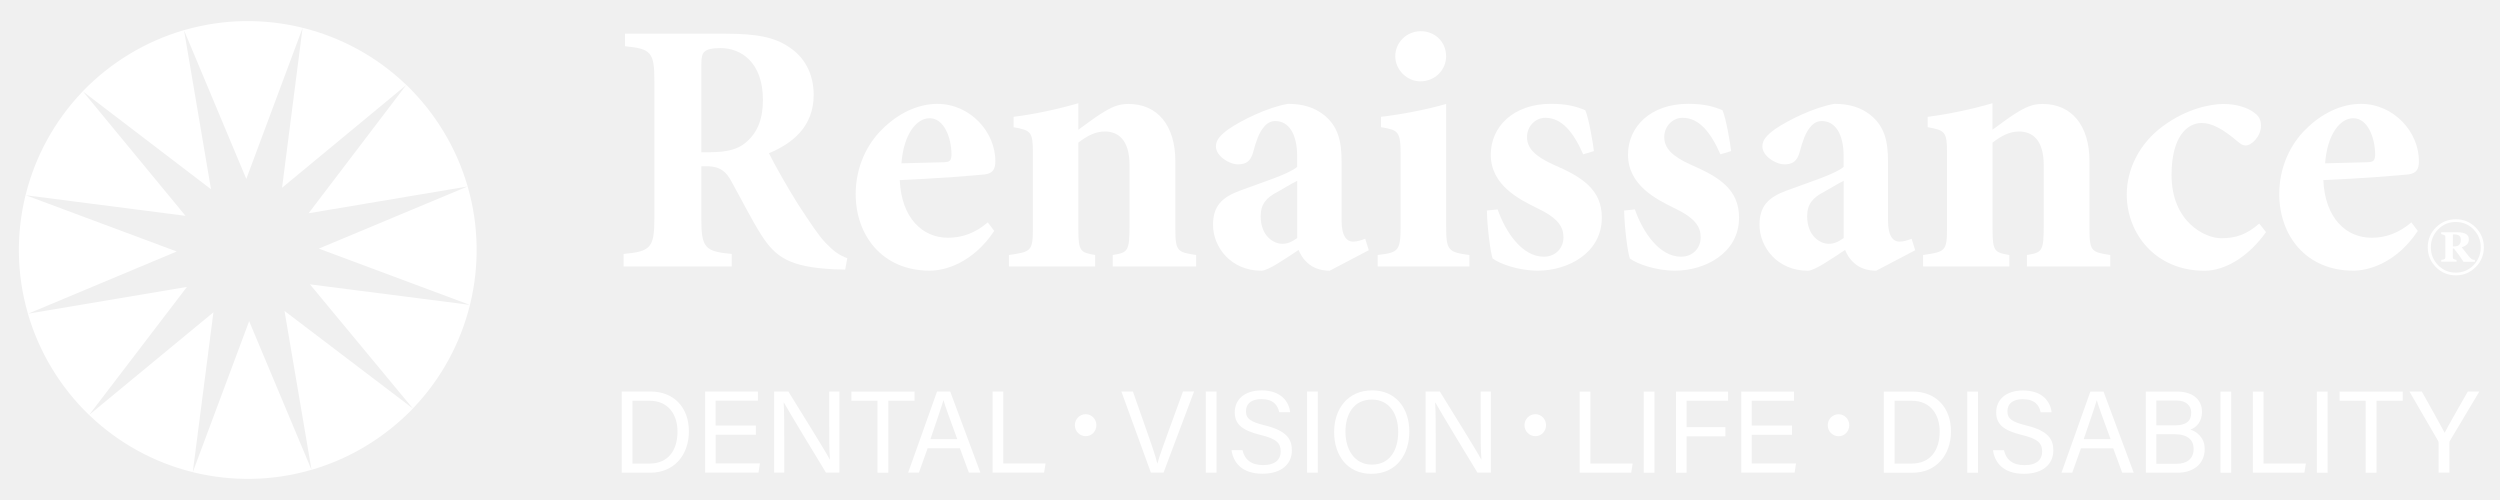
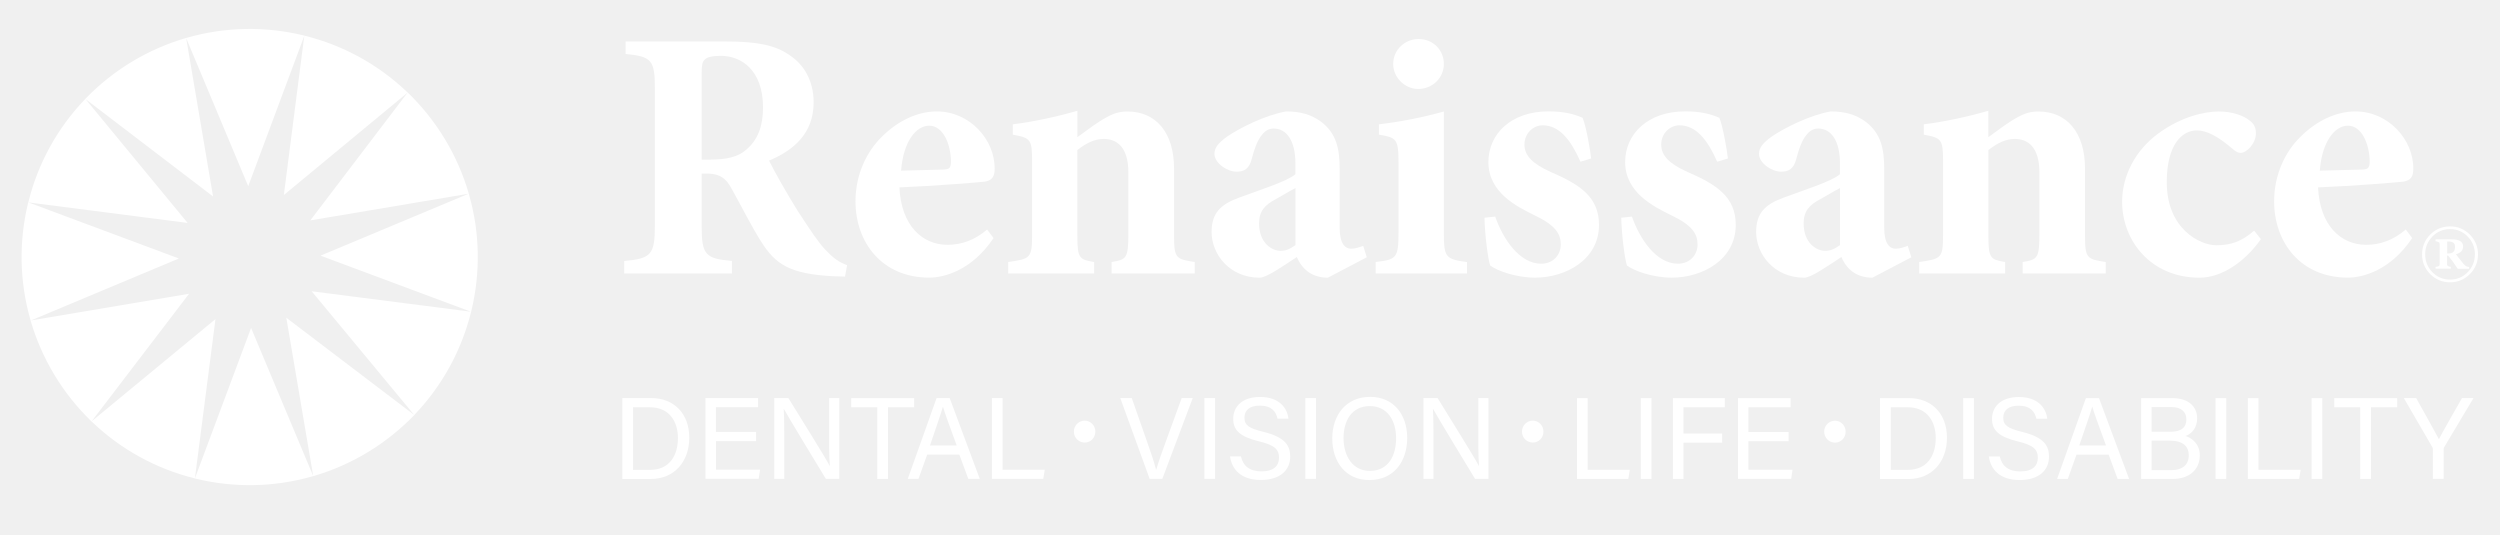
- <svg xmlns="http://www.w3.org/2000/svg" xmlns:xlink="http://www.w3.org/1999/xlink" version="1.1" id="Layer_1" x="0px" y="0px" width="100px" height="20px" viewBox="0 0 100 20" enable-background="new 0 0 100 20" xml:space="preserve">
-   <g>
-     <path fill="#FFFFFF" d="M28.425,6.087c0.602,0,1.089-0.102,1.404-0.385c0.487-0.401,0.688-0.974,0.688-1.703   c0-1.518-0.888-2.076-1.69-2.076c-0.359,0-0.56,0.057-0.643,0.143c-0.102,0.086-0.13,0.229-0.13,0.529V6.09h0.372L28.425,6.087   L28.425,6.087z M33.808,10.785c-0.086,0-0.258-0.013-0.43-0.013c-1.805-0.086-2.362-0.487-2.935-1.388   c-0.372-0.586-0.76-1.359-1.174-2.104c-0.229-0.443-0.487-0.615-0.945-0.63h-0.271v2.091c0,1.174,0.143,1.318,1.216,1.417v0.5   h-4.326v-0.5c1.073-0.099,1.232-0.242,1.232-1.417V3.238c0-1.146-0.13-1.289-1.174-1.388V1.348h4.023   c1.245,0,1.977,0.143,2.549,0.544c0.573,0.372,0.974,1.016,0.974,1.904c0,1.26-0.831,1.932-1.789,2.333   c0.201,0.417,0.745,1.375,1.159,2.034c0.516,0.786,0.815,1.245,1.102,1.547c0.315,0.331,0.544,0.5,0.872,0.617L33.808,10.785z" />
-     <path fill="#FFFFFF" d="M36.058,6.533c0.586-0.016,1.117-0.029,1.703-0.044c0.214-0.013,0.286-0.044,0.299-0.286   c0-0.729-0.315-1.474-0.872-1.474C36.647,4.728,36.144,5.387,36.058,6.533z M39.769,9.238c-0.872,1.302-1.99,1.589-2.578,1.589   c-1.904,0-2.964-1.417-2.964-3.065c0-1.089,0.458-2.005,1.06-2.591c0.63-0.63,1.417-1.016,2.206-1.016   c1.318,0,2.333,1.13,2.32,2.305c0,0.286-0.086,0.471-0.414,0.516c-0.258,0.029-2.005,0.172-3.409,0.229   c0.07,1.531,0.917,2.305,1.932,2.305c0.557,0,1.089-0.185,1.589-0.615L39.769,9.238z" />
-     <path fill="#FFFFFF" d="M44.509,10.658V10.2c0.602-0.099,0.672-0.143,0.672-1.159V6.606c0-1.031-0.471-1.346-0.987-1.346   c-0.359,0-0.688,0.156-1.06,0.445v3.464c0,0.888,0.086,0.932,0.672,1.031v0.458h-3.448V10.2c0.888-0.13,0.958-0.143,0.958-1.102   V6.132c0-0.859-0.07-0.917-0.773-1.044V4.673c0.815-0.102,1.747-0.299,2.591-0.544v1.06c0.286-0.201,0.573-0.43,0.888-0.63   c0.43-0.271,0.701-0.401,1.117-0.401c1.161,0,1.875,0.859,1.875,2.292v2.706c0,0.901,0.086,0.93,0.831,1.044v0.458H44.509z" />
-     <path fill="#FFFFFF" d="M51.885,7.233c-0.258,0.128-0.5,0.286-0.786,0.443c-0.445,0.229-0.672,0.487-0.672,0.974   c0,0.802,0.531,1.102,0.859,1.102c0.201,0,0.357-0.057,0.602-0.229v-2.29H51.885z M53.187,10.829c-0.385,0-0.688-0.13-0.872-0.302   c-0.201-0.172-0.299-0.359-0.372-0.529c-0.544,0.357-1.216,0.831-1.49,0.831c-1.216,0-1.932-0.945-1.932-1.833   c0-0.745,0.344-1.102,1.089-1.375c0.846-0.315,1.948-0.659,2.276-0.945v-0.43c0-0.901-0.344-1.404-0.872-1.404   c-0.185,0-0.344,0.086-0.474,0.258c-0.172,0.201-0.299,0.544-0.414,0.987c-0.099,0.372-0.299,0.487-0.602,0.487   c-0.372,0-0.888-0.344-0.888-0.716c0-0.258,0.172-0.445,0.5-0.688c0.544-0.372,1.56-0.872,2.378-1.016   c0.586,0,1.016,0.13,1.404,0.414c0.617,0.471,0.745,1.089,0.745,1.891v2.362c0,0.659,0.229,0.844,0.458,0.844   c0.172,0,0.328-0.057,0.487-0.115l0.143,0.458L53.187,10.829z" />
-     <path fill="#FFFFFF" d="M55.811,2.251c0-0.573,0.474-1.003,1.018-1.003c0.573,0,1.016,0.43,1.016,1.003   c0,0.544-0.445,1.003-1.031,1.003C56.282,3.254,55.811,2.796,55.811,2.251z M55.108,10.658V10.2   c0.831-0.099,0.917-0.156,0.917-1.174V6.189c0-0.945-0.099-0.987-0.786-1.102V4.673c0.859-0.102,1.805-0.286,2.607-0.516v4.87   c0,0.987,0.07,1.06,0.93,1.174v0.458h-3.667L55.108,10.658L55.108,10.658z" />
-     <path fill="#FFFFFF" d="M63.328,6.173c-0.385-0.872-0.844-1.461-1.518-1.461c-0.372,0-0.729,0.315-0.729,0.773   c0,0.445,0.328,0.773,1.06,1.102c1.161,0.5,1.932,1.003,1.932,2.12c0,1.417-1.359,2.12-2.563,2.12c-0.76,0-1.518-0.271-1.805-0.487   c-0.086-0.229-0.216-1.232-0.229-1.919l0.43-0.044c0.315,0.901,0.974,1.891,1.846,1.891c0.471,0,0.786-0.344,0.786-0.773   c0-0.414-0.201-0.773-1.089-1.188c-0.659-0.328-1.818-0.888-1.818-2.12c0-1.117,0.901-2.034,2.406-2.034   c0.659,0,1.044,0.115,1.375,0.258c0.143,0.328,0.315,1.346,0.344,1.633L63.328,6.173z" />
-     <path fill="#FFFFFF" d="M68.817,6.173c-0.385-0.872-0.844-1.461-1.518-1.461c-0.372,0-0.729,0.315-0.729,0.773   c0,0.445,0.328,0.773,1.06,1.102c1.161,0.5,1.932,1.003,1.932,2.12c0,1.417-1.359,2.12-2.563,2.12c-0.76,0-1.518-0.271-1.805-0.487   c-0.086-0.229-0.216-1.232-0.229-1.919l0.43-0.044c0.315,0.901,0.974,1.891,1.846,1.891c0.471,0,0.786-0.344,0.786-0.773   c0-0.414-0.201-0.773-1.089-1.188c-0.659-0.328-1.818-0.888-1.818-2.12c0-1.117,0.901-2.034,2.406-2.034   c0.659,0,1.044,0.115,1.375,0.258c0.143,0.328,0.315,1.346,0.344,1.633L68.817,6.173z" />
-     <path fill="#FFFFFF" d="M73.744,7.233c-0.258,0.128-0.5,0.286-0.786,0.443c-0.445,0.229-0.672,0.487-0.672,0.974   c0,0.802,0.531,1.102,0.859,1.102c0.201,0,0.357-0.057,0.602-0.229v-2.29H73.744z M75.046,10.829c-0.385,0-0.688-0.13-0.872-0.302   c-0.201-0.172-0.299-0.359-0.372-0.529c-0.544,0.357-1.216,0.831-1.49,0.831c-1.216,0-1.932-0.945-1.932-1.833   c0-0.745,0.344-1.102,1.089-1.375c0.846-0.315,1.948-0.659,2.276-0.945v-0.43c0-0.901-0.344-1.404-0.872-1.404   c-0.185,0-0.344,0.086-0.474,0.258c-0.172,0.201-0.299,0.544-0.414,0.987c-0.099,0.372-0.299,0.487-0.602,0.487   c-0.372,0-0.888-0.344-0.888-0.716c0-0.258,0.172-0.445,0.5-0.688c0.544-0.372,1.56-0.872,2.378-1.016   c0.586,0,1.016,0.13,1.404,0.414c0.615,0.472,0.743,1.09,0.743,1.892v2.362c0,0.659,0.229,0.844,0.458,0.844   c0.172,0,0.328-0.057,0.487-0.115l0.143,0.458L75.046,10.829z" />
-     <path fill="#FFFFFF" d="M81.077,10.658V10.2c0.602-0.099,0.672-0.143,0.672-1.159V6.606c0-1.031-0.471-1.346-0.987-1.346   c-0.359,0-0.688,0.156-1.06,0.445v3.464c0,0.888,0.086,0.932,0.672,1.031v0.458h-3.451V10.2c0.888-0.13,0.958-0.143,0.958-1.102   V6.132c0-0.859-0.07-0.917-0.773-1.044V4.673c0.815-0.102,1.747-0.299,2.591-0.544v1.06c0.286-0.201,0.573-0.43,0.888-0.63   c0.43-0.271,0.701-0.401,1.117-0.401c1.161,0,1.875,0.859,1.875,2.292v2.706c0,0.901,0.086,0.93,0.831,1.044v0.458H81.077z" />
-     <path fill="#FFFFFF" d="M90.641,9.283c-0.659,0.93-1.589,1.547-2.464,1.547c-1.961,0-3.107-1.49-3.107-3.049   c0-1.044,0.531-2.063,1.445-2.734c0.93-0.688,1.875-0.888,2.435-0.888c0.516,0,0.987,0.156,1.232,0.359   c0.201,0.143,0.258,0.315,0.258,0.516c0,0.414-0.372,0.786-0.615,0.786c-0.099,0-0.185-0.044-0.315-0.156   c-0.602-0.516-1.044-0.745-1.445-0.745c-0.573,0-1.203,0.544-1.203,2.076c0,1.904,1.359,2.534,1.977,2.534   c0.602,0,1.016-0.143,1.531-0.586L90.641,9.283z" />
-     <path fill="#FFFFFF" d="M93.004,6.533c0.586-0.016,1.117-0.029,1.703-0.044c0.214-0.013,0.286-0.044,0.299-0.286   c0-0.729-0.315-1.474-0.872-1.474C93.593,4.728,93.09,5.387,93.004,6.533z M96.712,9.238c-0.872,1.302-1.99,1.589-2.578,1.589   c-1.904,0-2.964-1.417-2.964-3.065c0-1.089,0.458-2.005,1.06-2.591c0.63-0.63,1.417-1.016,2.206-1.016   c1.318,0,2.333,1.13,2.32,2.305c0,0.286-0.086,0.471-0.414,0.516c-0.258,0.029-2.005,0.172-3.409,0.229   c0.07,1.531,0.917,2.305,1.932,2.305c0.557,0,1.089-0.185,1.589-0.615L96.712,9.238z" />
-     <path fill="#FFFFFF" d="M98.432,9.593c0-0.078-0.021-0.135-0.065-0.167c-0.044-0.031-0.107-0.049-0.188-0.049h-0.063v0.479h0.06   c0.083,0,0.148-0.021,0.19-0.063C98.409,9.751,98.432,9.684,98.432,9.593z M99.003,10.473h-0.461   c-0.081-0.125-0.148-0.221-0.201-0.294c-0.052-0.07-0.115-0.148-0.185-0.237h-0.044v0.341c0,0.021,0.003,0.039,0.01,0.052   c0.005,0.013,0.021,0.026,0.044,0.034c0.01,0.005,0.026,0.01,0.044,0.016c0.021,0.008,0.036,0.01,0.052,0.01v0.073H97.65v-0.073   c0.016-0.003,0.036-0.005,0.057-0.008c0.023-0.003,0.039-0.008,0.052-0.013c0.021-0.01,0.036-0.021,0.044-0.034   c0.008-0.013,0.01-0.031,0.01-0.052V9.481c0-0.021-0.003-0.039-0.008-0.049c-0.005-0.013-0.021-0.023-0.047-0.034   c-0.016-0.008-0.036-0.013-0.057-0.021c-0.023-0.008-0.039-0.01-0.052-0.013V9.291h0.654c0.148,0,0.26,0.023,0.336,0.07   c0.078,0.047,0.115,0.117,0.115,0.211c0,0.089-0.026,0.156-0.078,0.206c-0.052,0.049-0.12,0.086-0.208,0.112   c0.031,0.042,0.07,0.091,0.117,0.151s0.104,0.133,0.172,0.216c0.018,0.021,0.039,0.047,0.07,0.073   c0.029,0.026,0.055,0.044,0.078,0.052c0.01,0.003,0.026,0.008,0.047,0.01c0.021,0.003,0.036,0.005,0.044,0.005v0.076   C98.996,10.473,99.003,10.473,99.003,10.473z M99.229,9.892c0-0.279-0.096-0.518-0.289-0.716s-0.43-0.297-0.708-0.297   s-0.516,0.099-0.708,0.297c-0.193,0.198-0.289,0.435-0.289,0.716s0.096,0.518,0.289,0.716s0.43,0.297,0.708,0.297   s0.516-0.099,0.708-0.297C99.133,10.41,99.229,10.171,99.229,9.892z M99.354,9.892c0,0.31-0.109,0.576-0.328,0.794   s-0.484,0.328-0.794,0.328s-0.576-0.109-0.794-0.328s-0.328-0.484-0.328-0.794s0.109-0.576,0.328-0.794s0.484-0.328,0.794-0.328   s0.576,0.109,0.794,0.328C99.242,9.317,99.354,9.582,99.354,9.892z" />
-     <g>
-       <g>
-         <g>
-           <defs>
-             <path id="SVGID_1_" d="M12.753,9.944l6.036,2.25l-6.391-0.82l4.115,4.964l-5.133-3.901l1.081,6.357l-2.495-5.948l-2.255,6.039       l0.826-6.393l-4.969,4.102l3.909-5.117l-6.349,1.07l5.94-2.487L1.032,7.81L7.42,8.633L3.32,3.66l5.12,3.909L7.362,1.214       l2.49,5.943l2.25-6.034l-0.82,6.388l4.964-4.107L12.344,8.53l6.354-1.07L12.753,9.944z M18.695,7.42       c-0.219-0.74-0.531-1.464-0.951-2.156c-0.419-0.693-0.914-1.307-1.466-1.844l-0.052-0.047       c-1.161-1.109-2.578-1.875-4.091-2.253l-0.068-0.018c-1.516-0.367-3.125-0.349-4.669,0.094L7.331,1.214       c-0.74,0.219-1.464,0.531-2.156,0.951c-0.69,0.417-1.307,0.914-1.844,1.466L3.284,3.683C2.175,4.845,1.409,6.261,1.031,7.774       L1.013,7.842c-0.367,1.516-0.349,3.125,0.094,4.669l0.018,0.068c0.219,0.74,0.531,1.464,0.951,2.156       c0.419,0.693,0.914,1.307,1.466,1.844l0.052,0.047c1.161,1.109,2.578,1.875,4.091,2.253l0.068,0.018       c1.516,0.367,3.125,0.349,4.669-0.094l0.068-0.018c0.74-0.219,1.464-0.531,2.156-0.951c0.69-0.417,1.307-0.914,1.844-1.466       l0.047-0.052c1.109-1.161,1.875-2.578,2.253-4.091l0.018-0.068c0.367-1.516,0.349-3.125-0.094-4.669L18.695,7.42z" />
-           </defs>
-           <use xlink:href="#SVGID_1_" overflow="visible" fill="#FFFFFF" />
-           <clipPath id="SVGID_2_">
-             <use xlink:href="#SVGID_1_" overflow="visible" />
-           </clipPath>
-         </g>
-       </g>
-     </g>
-     <polygon fill="#FFFFFF" points="63.185,15.663 63.615,15.663 63.615,18.54 65.307,18.54 65.248,18.908 63.188,18.908    63.188,15.663  " />
-     <rect x="65.749" y="15.663" fill="#FFFFFF" width="0.43" height="3.245" />
-     <polygon fill="#FFFFFF" points="67.039,15.663 69.122,15.663 69.122,16.03 67.463,16.03 67.463,17.085 69.015,17.085    69.015,17.452 67.463,17.452 67.463,18.908 67.039,18.908  " />
-     <polygon fill="#FFFFFF" points="71.681,17.392 70.069,17.392 70.069,18.538 71.84,18.538 71.785,18.905 69.65,18.905 69.65,15.663    71.761,15.663 71.761,16.03 70.069,16.03 70.069,17.022 71.681,17.022  " />
-     <path fill="#FFFFFF" d="M75.783,18.543h0.68c0.766,0,1.125-0.549,1.125-1.281c0-0.638-0.331-1.232-1.125-1.232h-0.68V18.543z    M75.354,15.663h1.156c0.914,0,1.529,0.625,1.529,1.591c0,0.961-0.602,1.656-1.544,1.656h-1.143v-3.247H75.354z" />
-     <rect x="78.69" y="15.663" fill="#FFFFFF" width="0.43" height="3.245" />
-     <path fill="#FFFFFF" d="M80.157,18.004c0.089,0.391,0.354,0.602,0.826,0.602c0.503,0,0.703-0.237,0.703-0.544   c0-0.326-0.159-0.508-0.807-0.661c-0.766-0.188-1.031-0.448-1.031-0.904c0-0.484,0.354-0.878,1.078-0.878   c0.773,0,1.091,0.448,1.138,0.872h-0.438c-0.06-0.284-0.237-0.523-0.714-0.523c-0.396,0-0.615,0.177-0.615,0.484   c0,0.302,0.182,0.424,0.75,0.565c0.922,0.224,1.086,0.583,1.086,1.003c0,0.523-0.388,0.932-1.18,0.932   c-0.815,0-1.167-0.448-1.234-0.945h0.438C80.157,18.007,80.157,18.004,80.157,18.004z" />
-     <path fill="#FFFFFF" d="M84.422,17.564c-0.313-0.854-0.479-1.305-0.549-1.552h-0.005c-0.078,0.276-0.271,0.826-0.518,1.552H84.422z    M83.238,17.934l-0.349,0.974h-0.43l1.156-3.245h0.526l1.208,3.245h-0.461l-0.359-0.974C84.529,17.934,83.238,17.934,83.238,17.934   z" />
-     <path fill="#FFFFFF" d="M86.253,18.553h0.802c0.406,0,0.69-0.19,0.69-0.596c0-0.349-0.224-0.589-0.773-0.589h-0.719V18.553z    M86.995,17.014c0.471,0,0.654-0.188,0.654-0.503c0-0.289-0.206-0.49-0.589-0.49h-0.807v0.992L86.995,17.014L86.995,17.014z    M85.833,15.663h1.245c0.685,0,1.003,0.365,1.003,0.813c0,0.378-0.214,0.62-0.466,0.708c0.229,0.07,0.573,0.299,0.573,0.773   c0,0.612-0.466,0.951-1.081,0.951h-1.273L85.833,15.663L85.833,15.663z" />
-     <rect x="88.819" y="15.663" fill="#FFFFFF" width="0.43" height="3.245" />
-     <polygon fill="#FFFFFF" points="90.113,15.663 90.542,15.663 90.542,18.54 92.235,18.54 92.175,18.908 90.115,18.908    90.115,15.663  " />
-     <rect x="92.675" y="15.663" fill="#FFFFFF" width="0.43" height="3.245" />
-     <polygon fill="#FFFFFF" points="94.628,16.03 93.584,16.03 93.584,15.663 96.11,15.663 96.11,16.03 95.06,16.03 95.06,18.908    94.626,18.908 94.626,16.03  " />
-     <path fill="#FFFFFF" d="M97.543,18.908v-1.19c0-0.034-0.005-0.065-0.023-0.089l-1.143-1.969h0.495   c0.294,0.526,0.766,1.367,0.914,1.651c0.141-0.279,0.625-1.122,0.927-1.651h0.461l-1.18,1.977c-0.01,0.018-0.018,0.036-0.018,0.083   v1.185h-0.432v0.003H97.543z" />
-     <path fill="#FFFFFF" d="M25.298,18.543h0.68c0.766,0,1.122-0.549,1.122-1.281c0-0.638-0.331-1.232-1.122-1.232h-0.68V18.543z    M24.871,15.661h1.156c0.914,0,1.529,0.625,1.529,1.591c0,0.961-0.602,1.656-1.544,1.656h-1.143v-3.247   C24.869,15.661,24.871,15.661,24.871,15.661z" />
-     <polygon fill="#FFFFFF" points="30.239,17.39 28.627,17.39 28.627,18.536 30.397,18.536 30.34,18.903 28.205,18.903 28.205,15.661    30.317,15.661 30.317,16.028 28.624,16.028 28.624,17.02 30.236,17.02 30.236,17.39  " />
-     <path fill="#FFFFFF" d="M30.966,18.905V15.66h0.568c0.466,0.76,1.479,2.372,1.659,2.724h0.005   c-0.034-0.414-0.029-0.927-0.029-1.456V15.66h0.406v3.245h-0.536c-0.43-0.703-1.482-2.438-1.682-2.802h-0.01   c0.023,0.367,0.023,0.919,0.023,1.505v1.297C31.37,18.905,30.966,18.905,30.966,18.905z" />
-     <polygon fill="#FFFFFF" points="35.1,16.03 34.056,16.03 34.056,15.663 36.582,15.663 36.582,16.03 35.532,16.03 35.532,18.908    35.1,18.908  " />
-     <path fill="#FFFFFF" d="M38.29,17.564c-0.313-0.854-0.479-1.305-0.549-1.552h-0.005c-0.078,0.276-0.271,0.826-0.518,1.552H38.29z    M37.105,17.931l-0.349,0.974h-0.43l1.156-3.245h0.526l1.208,3.245h-0.461l-0.359-0.974H37.105z" />
-     <polygon fill="#FFFFFF" points="39.7,15.661 40.13,15.661 40.13,18.538 41.823,18.538 41.763,18.905 39.703,18.905 39.703,15.661     " />
-     <path fill="#FFFFFF" d="M46.035,18.905l-1.18-3.245h0.461l0.568,1.617c0.167,0.477,0.336,0.956,0.406,1.255h0.01   c0.07-0.266,0.253-0.768,0.424-1.24l0.596-1.633h0.443l-1.221,3.245h-0.507V18.905z" />
-     <rect x="48.231" y="15.661" fill="#FFFFFF" width="0.43" height="3.245" />
-     <path fill="#FFFFFF" d="M49.699,18.001c0.089,0.391,0.354,0.602,0.826,0.602c0.503,0,0.703-0.237,0.703-0.544   c0-0.326-0.159-0.508-0.807-0.661c-0.766-0.188-1.031-0.448-1.031-0.904c0-0.484,0.354-0.878,1.078-0.878   c0.773,0,1.091,0.448,1.138,0.872h-0.438c-0.06-0.284-0.237-0.523-0.714-0.523c-0.396,0-0.615,0.177-0.615,0.484   c0,0.302,0.182,0.424,0.75,0.565c0.922,0.224,1.086,0.583,1.086,1.003c0,0.523-0.388,0.932-1.18,0.932   c-0.815,0-1.167-0.448-1.234-0.945h0.438C49.699,18.004,49.699,18.001,49.699,18.001z" />
-     <rect x="52.283" y="15.661" fill="#FFFFFF" width="0.43" height="3.245" />
-     <path fill="#FFFFFF" d="M53.818,17.27c0,0.701,0.354,1.315,1.055,1.315c0.75,0,1.055-0.62,1.055-1.31   c0-0.701-0.341-1.292-1.055-1.292C54.139,15.983,53.818,16.58,53.818,17.27z M56.373,17.265c0,0.896-0.497,1.688-1.521,1.688   c-0.956,0-1.487-0.737-1.487-1.669c0-0.927,0.542-1.669,1.523-1.669C55.805,15.614,56.373,16.298,56.373,17.265z" />
-     <path fill="#FFFFFF" d="M57.025,18.905V15.66h0.568c0.466,0.76,1.477,2.372,1.659,2.724h0.005   c-0.034-0.414-0.029-0.927-0.029-1.456V15.66h0.406v3.245h-0.536c-0.43-0.703-1.482-2.438-1.682-2.802h-0.01   c0.023,0.367,0.023,0.919,0.023,1.505v1.297C57.429,18.905,57.025,18.905,57.025,18.905z" />
-     <path fill="#FFFFFF" d="M43.855,17.007c0,0.247-0.19,0.44-0.424,0.44c-0.242,0-0.437-0.193-0.437-0.44   c0-0.242,0.193-0.44,0.437-0.44C43.665,16.569,43.855,16.765,43.855,17.007z" />
-     <path fill="#FFFFFF" d="M61.842,17.007c0,0.247-0.19,0.44-0.424,0.44c-0.242,0-0.438-0.193-0.438-0.44   c0-0.242,0.193-0.44,0.438-0.44C61.652,16.569,61.842,16.765,61.842,17.007z" />
-     <path fill="#FFFFFF" d="M73.971,17.009c0,0.247-0.19,0.44-0.424,0.44c-0.242,0-0.437-0.193-0.437-0.44   c0-0.242,0.193-0.44,0.437-0.44C73.781,16.572,73.971,16.767,73.971,17.009z" />
-   </g>
+ <svg xmlns="http://www.w3.org/2000/svg" version="1.1" id="Layer_1" x="0px" y="0px" width="201px" height="43px" viewBox="0 0 201 43" enable-background="new 0 0 201 43" xml:space="preserve">
+   <path fill="#FFFFFF" d="M67.94,22.239c-0.172,0-0.516-0.026-0.861-0.026c-3.615-0.172-4.731-0.975-5.879-2.78  c-0.746-1.174-1.523-2.723-2.352-4.215c-0.459-0.887-0.975-1.231-1.893-1.262h-0.542v4.189c0,2.352,0.287,2.639,2.436,2.838v1.001  h-8.664v-1.001c2.149-0.198,2.467-0.485,2.467-2.838V7.122c0-2.295-0.261-2.582-2.353-2.78V3.335h8.059  c2.493,0,3.959,0.287,5.107,1.09c1.148,0.746,1.951,2.034,1.951,3.813c0,2.525-1.664,3.87-3.583,4.674  c0.402,0.835,1.492,2.754,2.321,4.074c1.033,1.575,1.633,2.493,2.206,3.098c0.631,0.662,1.09,1.001,1.747,1.236L67.94,22.239z   M57.159,12.829c1.205,0,2.18-0.204,2.812-0.772c0.975-0.803,1.377-1.951,1.377-3.411c0-3.041-1.779-4.157-3.385-4.157  c-0.72,0-1.122,0.115-1.288,0.287c-0.203,0.172-0.261,0.459-0.261,1.059v7h0.746V12.829z" />
+   <path fill="#FFFFFF" d="M79.881,19.14c-1.747,2.608-3.985,3.182-5.164,3.182c-3.813,0-5.936-2.838-5.936-6.139  c0-2.18,0.918-4.016,2.123-5.19c1.262-1.262,2.838-2.034,4.418-2.034c2.639,0,4.674,2.264,4.648,4.616  c0,0.574-0.172,0.944-0.829,1.033c-0.516,0.057-4.016,0.344-6.828,0.459c0.141,3.067,1.836,4.616,3.87,4.616  c1.116,0,2.18-0.37,3.182-1.231L79.881,19.14z M72.448,13.721c1.174-0.031,2.238-0.057,3.411-0.089  c0.428-0.026,0.574-0.089,0.6-0.574c0-1.461-0.631-2.952-1.747-2.952C73.626,10.106,72.62,11.425,72.448,13.721z" />
+   <path fill="#FFFFFF" d="M89.374,21.983v-0.918c1.205-0.198,1.346-0.287,1.346-2.321v-4.877c0-2.066-0.944-2.697-1.977-2.697  c-0.72,0-1.377,0.313-2.123,0.892V19c0,1.779,0.172,1.867,1.346,2.066v0.918H81.06v-0.918c1.779-0.261,1.92-0.287,1.92-2.206v-5.941  c0-1.721-0.141-1.836-1.549-2.092V9.996c1.633-0.203,3.5-0.6,5.19-1.09v2.123c0.574-0.402,1.148-0.861,1.779-1.262  c0.861-0.542,1.403-0.803,2.238-0.803c2.326,0,3.756,1.721,3.756,4.59v5.42c0,1.805,0.172,1.862,1.664,2.092v0.918H89.374z" />
+   <path fill="#FFFFFF" d="M106.759,22.327c-0.772,0-1.377-0.261-1.747-0.605c-0.402-0.344-0.6-0.72-0.746-1.059  c-1.091,0.715-2.436,1.664-2.984,1.664c-2.436,0-3.87-1.893-3.87-3.672c0-1.492,0.689-2.206,2.18-2.754  c1.695-0.631,3.902-1.32,4.559-1.894v-0.861c0-1.805-0.689-2.811-1.748-2.811c-0.37,0-0.688,0.172-0.949,0.516  c-0.344,0.402-0.6,1.09-0.829,1.977c-0.198,0.746-0.6,0.976-1.205,0.976c-0.746,0-1.779-0.689-1.779-1.434  c0-0.516,0.344-0.892,1.002-1.377c1.09-0.746,3.124-1.747,4.762-2.034c1.174,0,2.034,0.261,2.812,0.829  c1.236,0.944,1.491,2.18,1.491,3.787v4.731c0,1.32,0.459,1.69,0.918,1.69c0.345,0,0.658-0.115,0.976-0.23l0.287,0.918  L106.759,22.327z M104.151,15.124c-0.516,0.256-1.002,0.574-1.575,0.887c-0.892,0.459-1.346,0.975-1.346,1.951  c0,1.607,1.064,2.206,1.721,2.206c0.402,0,0.715-0.115,1.205-0.459v-4.585H104.151z" />
+   <path fill="#FFFFFF" d="M110.604,21.983v-0.918c1.663-0.198,1.836-0.313,1.836-2.353v-5.68c0-1.894-0.199-1.977-1.576-2.207V9.996  c1.722-0.203,3.615-0.574,5.222-1.033v9.754c0,1.977,0.141,2.123,1.862,2.353v0.918h-7.344V21.983z M112.012,5.145  c0-1.148,0.949-2.008,2.039-2.008c1.148,0,2.035,0.861,2.035,2.008c0,1.09-0.892,2.008-2.066,2.008  C112.956,7.154,112.012,6.236,112.012,5.145z" />
+   <path fill="#FFFFFF" d="M127.068,13.001c-0.772-1.747-1.69-2.926-3.041-2.926c-0.746,0-1.461,0.631-1.461,1.549  c0,0.892,0.658,1.549,2.123,2.207c2.327,1.002,3.871,2.008,3.871,4.246c0,2.838-2.723,4.246-5.133,4.246  c-1.523,0-3.041-0.542-3.615-0.975c-0.172-0.459-0.433-2.467-0.459-3.844l0.861-0.089c0.631,1.805,1.951,3.787,3.698,3.787  c0.944,0,1.575-0.688,1.575-1.549c0-0.829-0.401-1.549-2.18-2.378c-1.32-0.657-3.641-1.779-3.641-4.246  c0-2.238,1.805-4.074,4.82-4.074c1.32,0,2.092,0.23,2.754,0.516c0.287,0.657,0.631,2.697,0.689,3.271L127.068,13.001z" />
+   <path fill="#FFFFFF" d="M138.063,13.001c-0.772-1.747-1.69-2.926-3.041-2.926c-0.746,0-1.46,0.631-1.46,1.549  c0,0.892,0.657,1.549,2.123,2.207c2.326,1.002,3.87,2.008,3.87,4.246c0,2.838-2.723,4.246-5.133,4.246  c-1.523,0-3.041-0.542-3.614-0.975c-0.172-0.459-0.433-2.467-0.459-3.844l0.86-0.089c0.631,1.805,1.951,3.787,3.699,3.787  c0.944,0,1.575-0.688,1.575-1.549c0-0.829-0.402-1.549-2.181-2.378c-1.319-0.657-3.64-1.779-3.64-4.246  c0-2.238,1.804-4.074,4.819-4.074c1.32,0,2.092,0.23,2.754,0.516c0.287,0.657,0.632,2.697,0.689,3.271L138.063,13.001z" />
+   <path fill="#FFFFFF" d="M150.541,22.327c-0.772,0-1.377-0.261-1.747-0.605c-0.402-0.344-0.6-0.72-0.746-1.059  c-1.09,0.715-2.436,1.664-2.984,1.664c-2.436,0-3.87-1.893-3.87-3.672c0-1.492,0.688-2.206,2.18-2.754  c1.695-0.631,3.902-1.32,4.559-1.894v-0.861c0-1.805-0.689-2.811-1.747-2.811c-0.371,0-0.689,0.172-0.95,0.516  c-0.344,0.402-0.6,1.09-0.829,1.977c-0.198,0.746-0.6,0.976-1.205,0.976c-0.746,0-1.779-0.689-1.779-1.434  c0-0.516,0.345-0.892,1.002-1.377c1.09-0.746,3.124-1.747,4.762-2.034c1.174,0,2.034,0.261,2.812,0.829  c1.236,0.944,1.491,2.18,1.491,3.787v4.731c0,1.32,0.459,1.69,0.918,1.69c0.345,0,0.658-0.115,0.976-0.23l0.287,0.918  L150.541,22.327z M147.933,15.124c-0.516,0.256-1.001,0.574-1.575,0.887c-0.892,0.459-1.346,0.975-1.346,1.951  c0,1.607,1.064,2.206,1.721,2.206c0.402,0,0.715-0.115,1.205-0.459v-4.585H147.933z" />
+   <path fill="#FFFFFF" d="M162.622,21.983v-0.918c1.205-0.198,1.346-0.287,1.346-2.321v-4.877c0-2.066-0.944-2.697-1.977-2.697  c-0.72,0-1.377,0.313-2.123,0.892V19c0,1.779,0.172,1.867,1.346,2.066v0.918h-6.912v-0.918c1.779-0.261,1.92-0.287,1.92-2.206  v-5.941c0-1.721-0.141-1.836-1.55-2.092V9.996c1.633-0.203,3.501-0.6,5.191-1.09v2.123c0.573-0.402,1.147-0.861,1.778-1.262  c0.861-0.542,1.403-0.803,2.238-0.803c2.326,0,3.756,1.721,3.756,4.59v5.42c0,1.805,0.172,1.862,1.664,2.092v0.918H162.622z" />
+   <path fill="#FFFFFF" d="M181.776,19.229c-1.319,1.862-3.181,3.098-4.934,3.098c-3.928,0-6.223-2.984-6.223-6.108  c0-2.092,1.064-4.131,2.895-5.477c1.862-1.377,3.756-1.779,4.877-1.779c1.033,0,1.977,0.313,2.467,0.72  c0.402,0.287,0.517,0.631,0.517,1.033c0,0.829-0.746,1.575-1.231,1.575c-0.198,0-0.371-0.089-0.631-0.313  c-1.205-1.033-2.092-1.492-2.895-1.492c-1.148,0-2.41,1.09-2.41,4.157c0,3.813,2.723,5.075,3.959,5.075  c1.205,0,2.034-0.287,3.067-1.174L181.776,19.229z" />
+   <path fill="#FFFFFF" d="M193.94,19.14c-1.747,2.608-3.985,3.182-5.164,3.182c-3.813,0-5.936-2.838-5.936-6.139  c0-2.18,0.918-4.016,2.123-5.19c1.262-1.262,2.838-2.034,4.418-2.034c2.64,0,4.674,2.264,4.648,4.616  c0,0.574-0.172,0.944-0.83,1.033c-0.516,0.057-4.016,0.344-6.828,0.459c0.141,3.067,1.837,4.616,3.871,4.616  c1.116,0,2.18-0.37,3.182-1.231L193.94,19.14z M186.512,13.721c1.174-0.031,2.238-0.057,3.412-0.089  c0.427-0.026,0.573-0.089,0.6-0.574c0-1.461-0.632-2.952-1.748-2.952C187.691,10.106,186.684,11.425,186.512,13.721z" />
+   <path fill="#FFFFFF" d="M199.231,20.45c0,0.621-0.219,1.153-0.657,1.591c-0.439,0.438-0.971,0.657-1.591,0.657  c-0.621,0-1.153-0.219-1.591-0.657c-0.438-0.438-0.658-0.97-0.658-1.591c0-0.621,0.22-1.153,0.658-1.591s0.97-0.657,1.591-0.657  c0.62,0,1.152,0.219,1.591,0.657C199.007,19.297,199.231,19.829,199.231,20.45z M198.98,20.45c0-0.558-0.193-1.038-0.579-1.434  s-0.86-0.595-1.418-0.595s-1.033,0.198-1.419,0.595s-0.579,0.871-0.579,1.434c0,0.563,0.193,1.038,0.579,1.434  c0.386,0.396,0.861,0.595,1.419,0.595s1.032-0.198,1.418-0.595C198.787,21.488,198.98,21.008,198.98,20.45z M198.527,21.613h-0.924  c-0.161-0.25-0.297-0.443-0.401-0.589c-0.105-0.141-0.23-0.297-0.371-0.475h-0.088v0.683c0,0.042,0.005,0.078,0.021,0.104  c0.01,0.026,0.041,0.052,0.088,0.068c0.021,0.01,0.052,0.021,0.089,0.031c0.042,0.016,0.073,0.021,0.104,0.021v0.146h-1.226v-0.146  c0.032-0.005,0.073-0.01,0.115-0.016c0.047-0.005,0.078-0.016,0.105-0.026c0.041-0.021,0.073-0.042,0.088-0.068  c0.016-0.026,0.021-0.063,0.021-0.104v-1.617c0-0.042-0.005-0.078-0.016-0.099c-0.01-0.026-0.041-0.047-0.093-0.068  c-0.032-0.016-0.073-0.026-0.115-0.042c-0.047-0.016-0.078-0.021-0.105-0.026v-0.146h1.31c0.297,0,0.521,0.047,0.673,0.141  c0.156,0.094,0.229,0.235,0.229,0.423c0,0.177-0.052,0.313-0.156,0.412c-0.105,0.099-0.24,0.172-0.418,0.224  c0.063,0.083,0.141,0.183,0.235,0.303c0.094,0.12,0.209,0.266,0.344,0.433c0.037,0.042,0.079,0.094,0.141,0.146  c0.058,0.052,0.11,0.089,0.157,0.104c0.021,0.005,0.052,0.016,0.094,0.021c0.041,0.005,0.073,0.01,0.088,0.01v0.151H198.527z   M197.384,19.85c0-0.156-0.041-0.271-0.13-0.334s-0.214-0.099-0.376-0.099h-0.125v0.96h0.12c0.167,0,0.297-0.042,0.381-0.125  C197.337,20.168,197.384,20.032,197.384,19.85z" />
+   <path fill="#FFFFFF" d="M37.671,15.499c-0.438-1.481-1.064-2.931-1.904-4.319c-0.84-1.388-1.831-2.619-2.937-3.693l-0.104-0.094  c-2.326-2.222-5.164-3.756-8.195-4.512l-0.136-0.037c-3.036-0.735-6.259-0.699-9.353,0.188l-0.136,0.037  c-1.481,0.438-2.932,1.064-4.319,1.904C9.207,5.808,7.97,6.804,6.896,7.91L6.802,8.014C4.58,10.34,3.046,13.178,2.29,16.209  l-0.037,0.136c-0.735,3.036-0.699,6.259,0.188,9.353l0.037,0.136c0.438,1.481,1.064,2.932,1.904,4.319  c0.84,1.388,1.831,2.619,2.937,3.693l0.104,0.094c2.326,2.222,5.164,3.756,8.195,4.512l0.136,0.037  c3.036,0.736,6.259,0.699,9.353-0.188l0.136-0.036c1.481-0.438,2.932-1.064,4.319-1.904c1.382-0.835,2.618-1.831,3.693-2.937  l0.094-0.104c2.222-2.326,3.756-5.164,4.512-8.195l0.036-0.136c0.736-3.036,0.699-6.259-0.188-9.353L37.671,15.499z M25.768,20.554  l12.091,4.507l-12.801-1.643l8.242,9.942l-10.281-7.814l2.165,12.733l-4.997-11.914L15.67,38.461l1.654-12.806L7.371,33.87  l7.829-10.25L2.483,25.765l11.898-4.982L2.29,16.276l12.795,1.648l-8.21-9.958l10.255,7.829l-2.16-12.727l4.987,11.903l4.507-12.086  l-1.643,12.795l9.942-8.226l-7.814,10.265l12.727-2.144L25.768,20.554z" />
+   <path fill="#FFFFFF" d="M126.785,32.008h0.861v5.764h3.39l-0.12,0.735h-4.126v-6.499H126.785z" />
+   <path fill="#FFFFFF" d="M132.78,32.008v6.499h-0.861v-6.499H132.78z" />
+   <path fill="#FFFFFF" d="M134.503,32.008h4.172v0.736h-3.322v2.112h3.109v0.736h-3.109v2.916h-0.85V32.008z" />
+   <path fill="#FFFFFF" d="M143.801,35.472h-3.228v2.295h3.547l-0.11,0.735h-4.277v-6.494h4.23v0.736h-3.39v1.987h3.228V35.472z" />
+   <path fill="#FFFFFF" d="M151.158,32.008h2.316c1.831,0,3.062,1.252,3.062,3.187c0,1.925-1.205,3.318-3.093,3.318h-2.29v-6.505  H151.158z M152.019,37.777h1.361c1.534,0,2.254-1.101,2.254-2.566c0-1.278-0.663-2.467-2.254-2.467h-1.361V37.777z" />
+   <path fill="#FFFFFF" d="M158.702,32.008v6.499h-0.86v-6.499H158.702z" />
+   <path fill="#FFFFFF" d="M160.78,36.698c0.177,0.782,0.71,1.205,1.654,1.205c1.006,0,1.408-0.475,1.408-1.09  c0-0.652-0.318-1.017-1.617-1.325c-1.534-0.375-2.066-0.897-2.066-1.81c0-0.97,0.71-1.758,2.16-1.758  c1.549,0,2.185,0.897,2.279,1.747h-0.876c-0.12-0.569-0.475-1.049-1.429-1.049c-0.793,0-1.231,0.355-1.231,0.97  c0,0.605,0.365,0.85,1.502,1.132c1.847,0.449,2.175,1.169,2.175,2.008c0,1.048-0.777,1.867-2.363,1.867  c-1.632,0-2.337-0.897-2.472-1.894h0.876V36.698z" />
+   <path fill="#FFFFFF" d="M166.95,36.557l-0.699,1.951h-0.861l2.316-6.499h1.054l2.42,6.499h-0.923l-0.72-1.951H166.95z   M169.323,35.816c-0.626-1.711-0.96-2.613-1.1-3.109h-0.011c-0.156,0.553-0.542,1.654-1.038,3.109H169.323z" />
+   <path fill="#FFFFFF" d="M172.149,32.008h2.493c1.372,0,2.008,0.73,2.008,1.627c0,0.756-0.428,1.242-0.934,1.419  c0.459,0.141,1.148,0.6,1.148,1.549c0,1.226-0.934,1.904-2.165,1.904h-2.55V32.008z M174.475,34.715  c0.944,0,1.309-0.376,1.309-1.007c0-0.579-0.412-0.981-1.179-0.981h-1.617v1.987H174.475z M172.988,37.798h1.607  c0.814,0,1.382-0.381,1.382-1.194c0-0.699-0.448-1.179-1.549-1.179h-1.44V37.798z" />
+   <path fill="#FFFFFF" d="M178.99,32.008v6.499h-0.86v-6.499H178.99z" />
+   <path fill="#FFFFFF" d="M180.721,32.008h0.86v5.764h3.391l-0.12,0.735h-4.126v-6.499H180.721z" />
+   <path fill="#FFFFFF" d="M186.712,32.008v6.499h-0.86v-6.499H186.712z" />
+   <path fill="#FFFFFF" d="M189.765,32.744h-2.092v-0.736h5.06v0.736h-2.102v5.764h-0.871v-5.764H189.765z" />
+   <path fill="#FFFFFF" d="M195.603,38.508v-2.384c0-0.068-0.01-0.13-0.047-0.177l-2.289-3.943h0.991  c0.589,1.054,1.533,2.738,1.831,3.307c0.281-0.558,1.251-2.248,1.857-3.307h0.923l-2.363,3.959  c-0.021,0.036-0.037,0.073-0.037,0.167v2.373h-0.866V38.508z" />
+   <path fill="#FFFFFF" d="M50.04,32.004h2.316c1.831,0,3.062,1.252,3.062,3.187c0,1.925-1.205,3.318-3.093,3.318h-2.29v-6.505H50.04z   M50.896,37.778h1.361c1.534,0,2.248-1.101,2.248-2.566c0-1.278-0.662-2.467-2.248-2.467h-1.361V37.778z" />
+   <path fill="#FFFFFF" d="M60.793,35.467h-3.229v2.295h3.547l-0.115,0.736h-4.277v-6.494h4.23v0.735h-3.39v1.987h3.229v0.741H60.793z" />
+   <path fill="#FFFFFF" d="M62.249,38.503v-6.499h1.137c0.934,1.523,2.963,4.752,3.323,5.456h0.01  c-0.068-0.829-0.057-1.857-0.057-2.916v-2.54h0.814v6.499h-1.075c-0.861-1.408-2.968-4.882-3.37-5.613h-0.021  c0.047,0.736,0.047,1.841,0.047,3.015v2.598H62.249z" />
+   <path fill="#FFFFFF" d="M70.53,32.744h-2.092v-0.736h5.06v0.736h-2.102v5.764H70.53V32.744z" />
+   <path fill="#FFFFFF" d="M74.545,36.552l-0.699,1.951h-0.861l2.316-6.499h1.054l2.42,6.499h-0.923l-0.72-1.951H74.545z   M76.919,35.817c-0.626-1.711-0.96-2.613-1.101-3.109h-0.01c-0.157,0.553-0.543,1.654-1.038,3.109H76.919z" />
+   <path fill="#FFFFFF" d="M79.746,32.004h0.861v5.764h3.391l-0.12,0.735h-4.126v-6.499H79.746z" />
+   <path fill="#FFFFFF" d="M92.433,38.503l-2.363-6.499h0.923l1.137,3.239c0.334,0.955,0.673,1.914,0.814,2.514h0.021  c0.141-0.532,0.506-1.539,0.85-2.483l1.194-3.271h0.887l-2.446,6.499H92.433z" />
+   <path fill="#FFFFFF" d="M97.694,32.004v6.499h-0.861v-6.499H97.694z" />
+   <path fill="#FFFFFF" d="M99.771,36.693c0.177,0.782,0.71,1.205,1.654,1.205c1.007,0,1.408-0.475,1.408-1.09  c0-0.652-0.318-1.017-1.617-1.325c-1.533-0.376-2.065-0.897-2.065-1.81c0-0.97,0.709-1.758,2.159-1.758  c1.549,0,2.186,0.897,2.28,1.747h-0.877c-0.12-0.569-0.474-1.049-1.429-1.049c-0.793,0-1.231,0.355-1.231,0.97  c0,0.605,0.365,0.85,1.502,1.132c1.847,0.449,2.176,1.169,2.176,2.008c0,1.048-0.778,1.867-2.363,1.867  c-1.633,0-2.337-0.897-2.473-1.893h0.876V36.693z" />
+   <path fill="#FFFFFF" d="M105.809,32.004v6.499h-0.86v-6.499H105.809z" />
+   <path fill="#FFFFFF" d="M113.139,35.216c0,1.794-0.997,3.38-3.047,3.38c-1.914,0-2.978-1.476-2.978-3.344  c0-1.857,1.085-3.344,3.051-3.344C112.001,31.909,113.139,33.281,113.139,35.216z M108.021,35.227c0,1.403,0.71,2.634,2.113,2.634  c1.502,0,2.113-1.242,2.113-2.624c0-1.403-0.684-2.587-2.113-2.587C108.663,32.65,108.021,33.845,108.021,35.227z" />
+   <path fill="#FFFFFF" d="M114.444,38.503v-6.499h1.138c0.933,1.523,2.957,4.752,3.322,5.456h0.011  c-0.068-0.829-0.058-1.857-0.058-2.916v-2.54h0.814v6.499h-1.074c-0.861-1.408-2.968-4.882-3.37-5.613h-0.021  c0.047,0.736,0.047,1.841,0.047,3.015v2.598H114.444z" />
+   <path fill="#FFFFFF" d="M88.066,34.7c0,0.496-0.381,0.882-0.85,0.882c-0.485,0-0.876-0.386-0.876-0.882  c0-0.485,0.386-0.882,0.876-0.882C87.685,33.824,88.066,34.215,88.066,34.7z" />
+   <path fill="#FFFFFF" d="M124.093,34.7c0,0.496-0.38,0.882-0.85,0.882c-0.485,0-0.876-0.386-0.876-0.882  c0-0.485,0.386-0.882,0.876-0.882C123.713,33.824,124.093,34.215,124.093,34.7z" />
+   <path fill="#FFFFFF" d="M148.39,34.706c0,0.496-0.38,0.882-0.85,0.882c-0.485,0-0.876-0.386-0.876-0.882  c0-0.485,0.386-0.882,0.876-0.882C148.01,33.829,148.39,34.221,148.39,34.706z" />
</svg>
